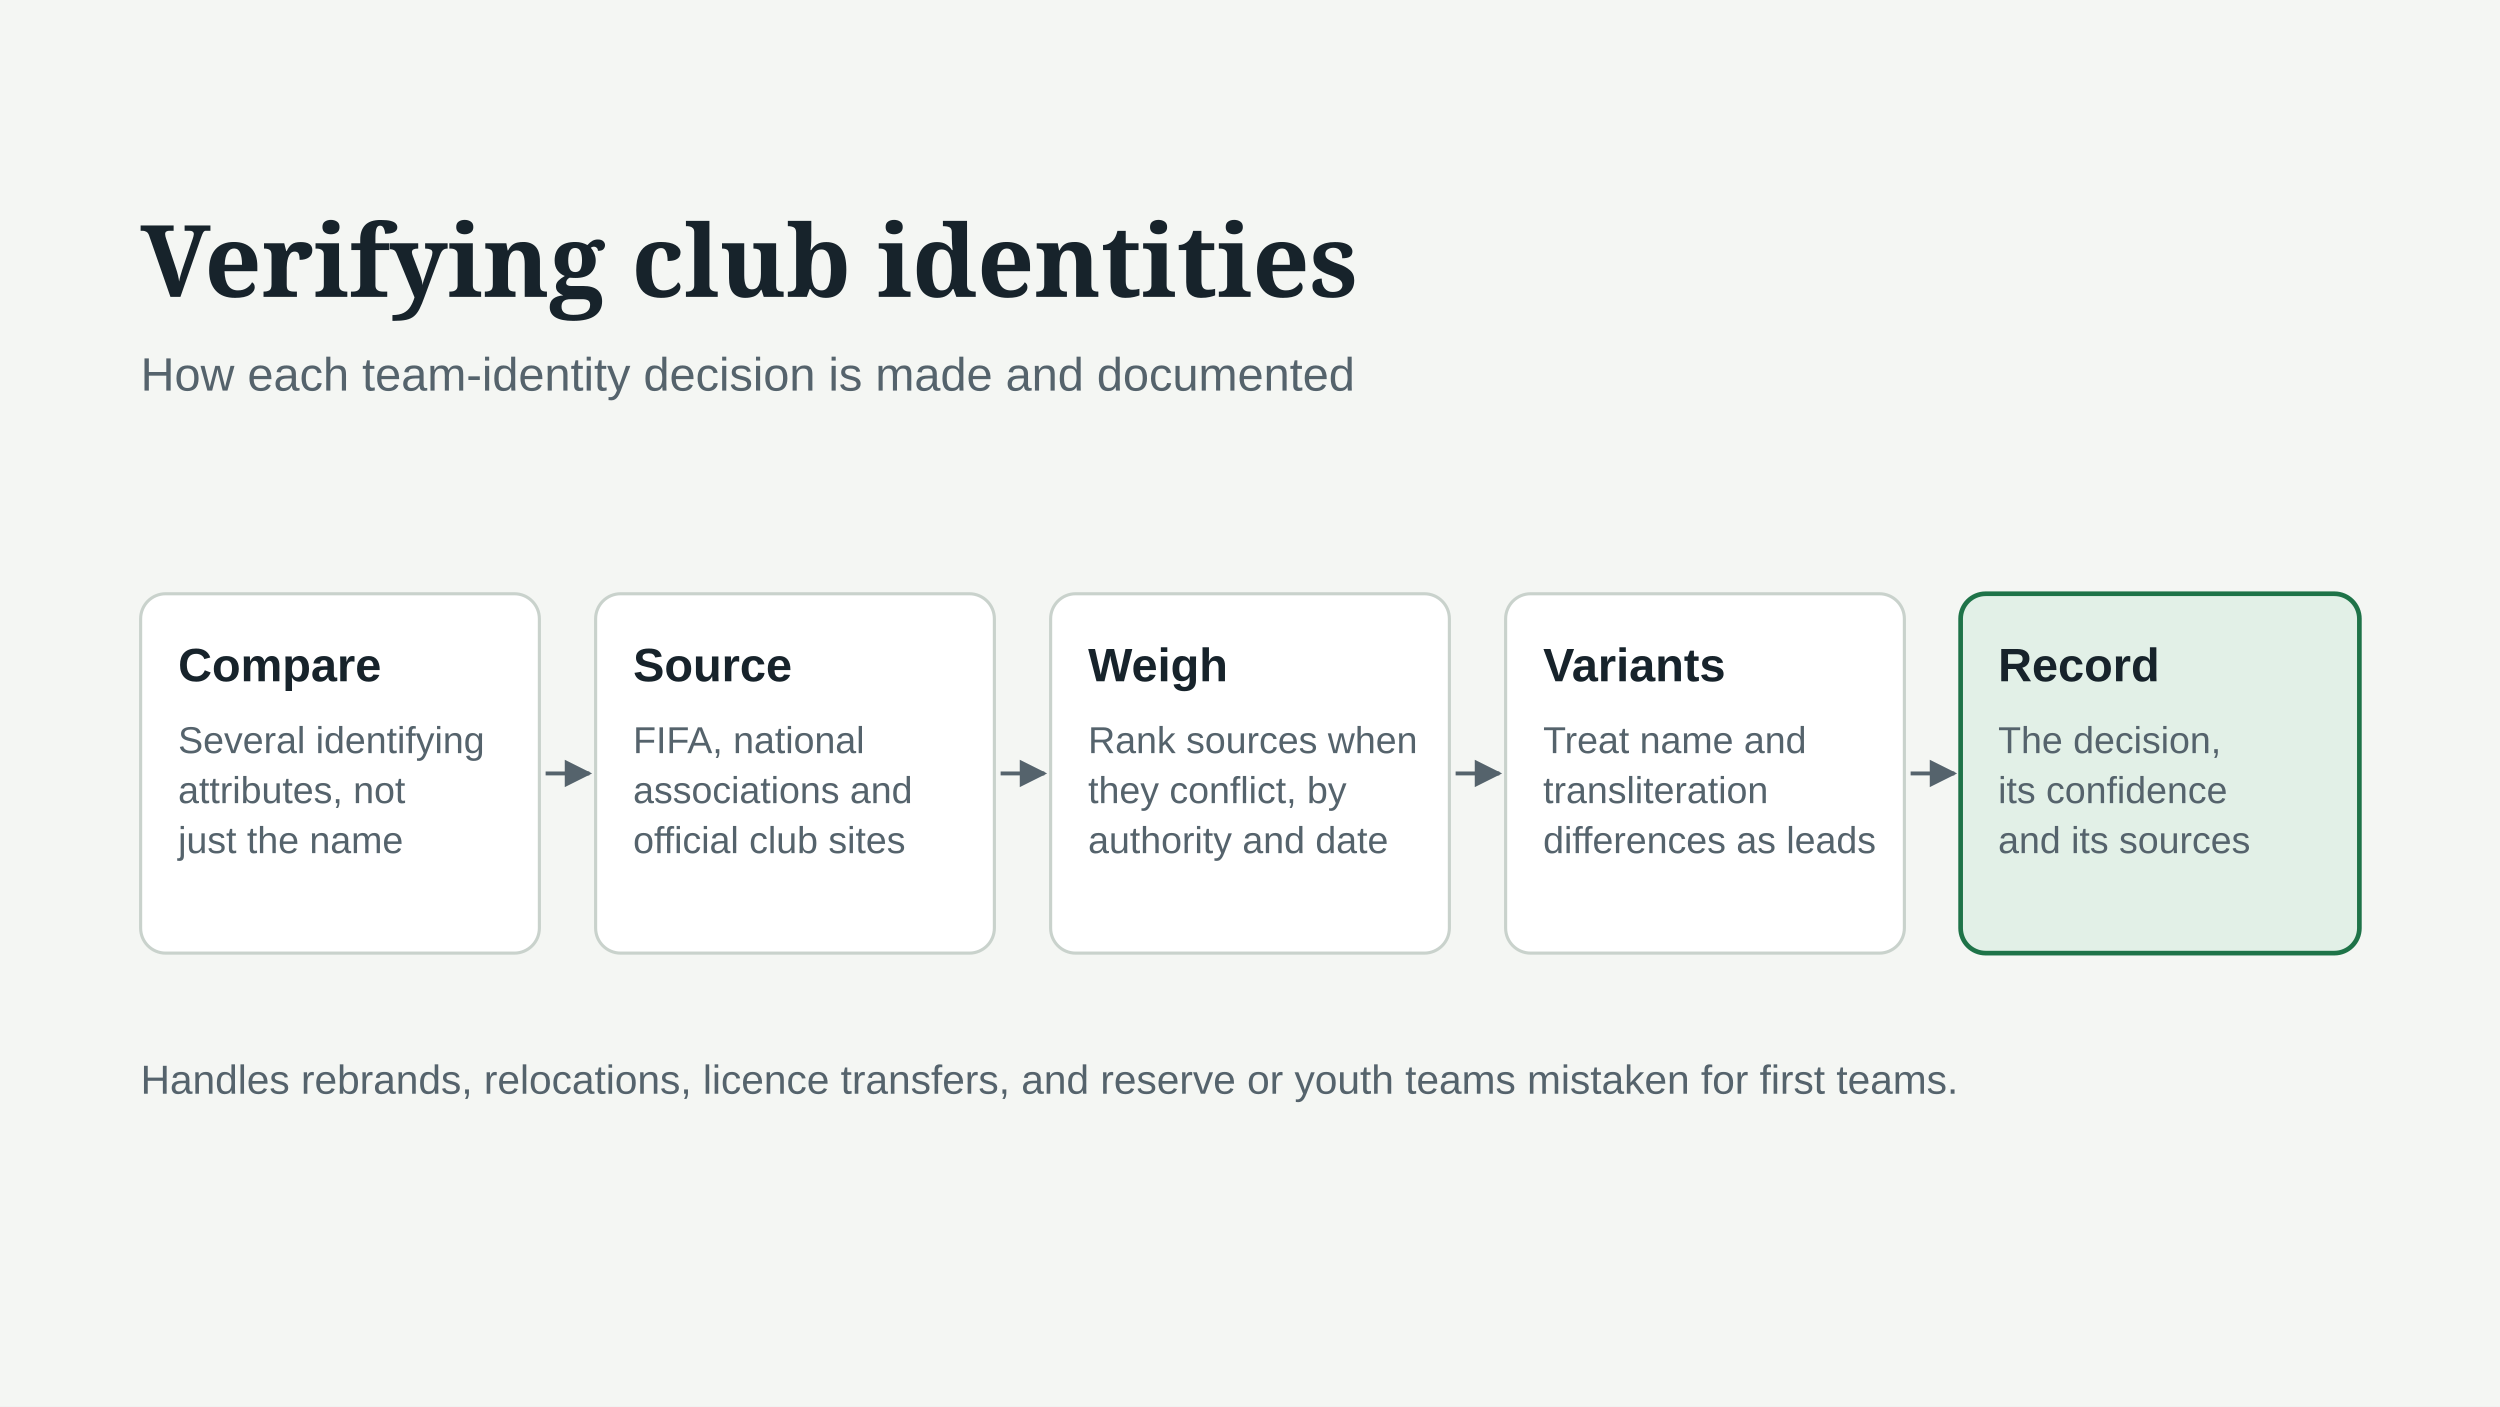
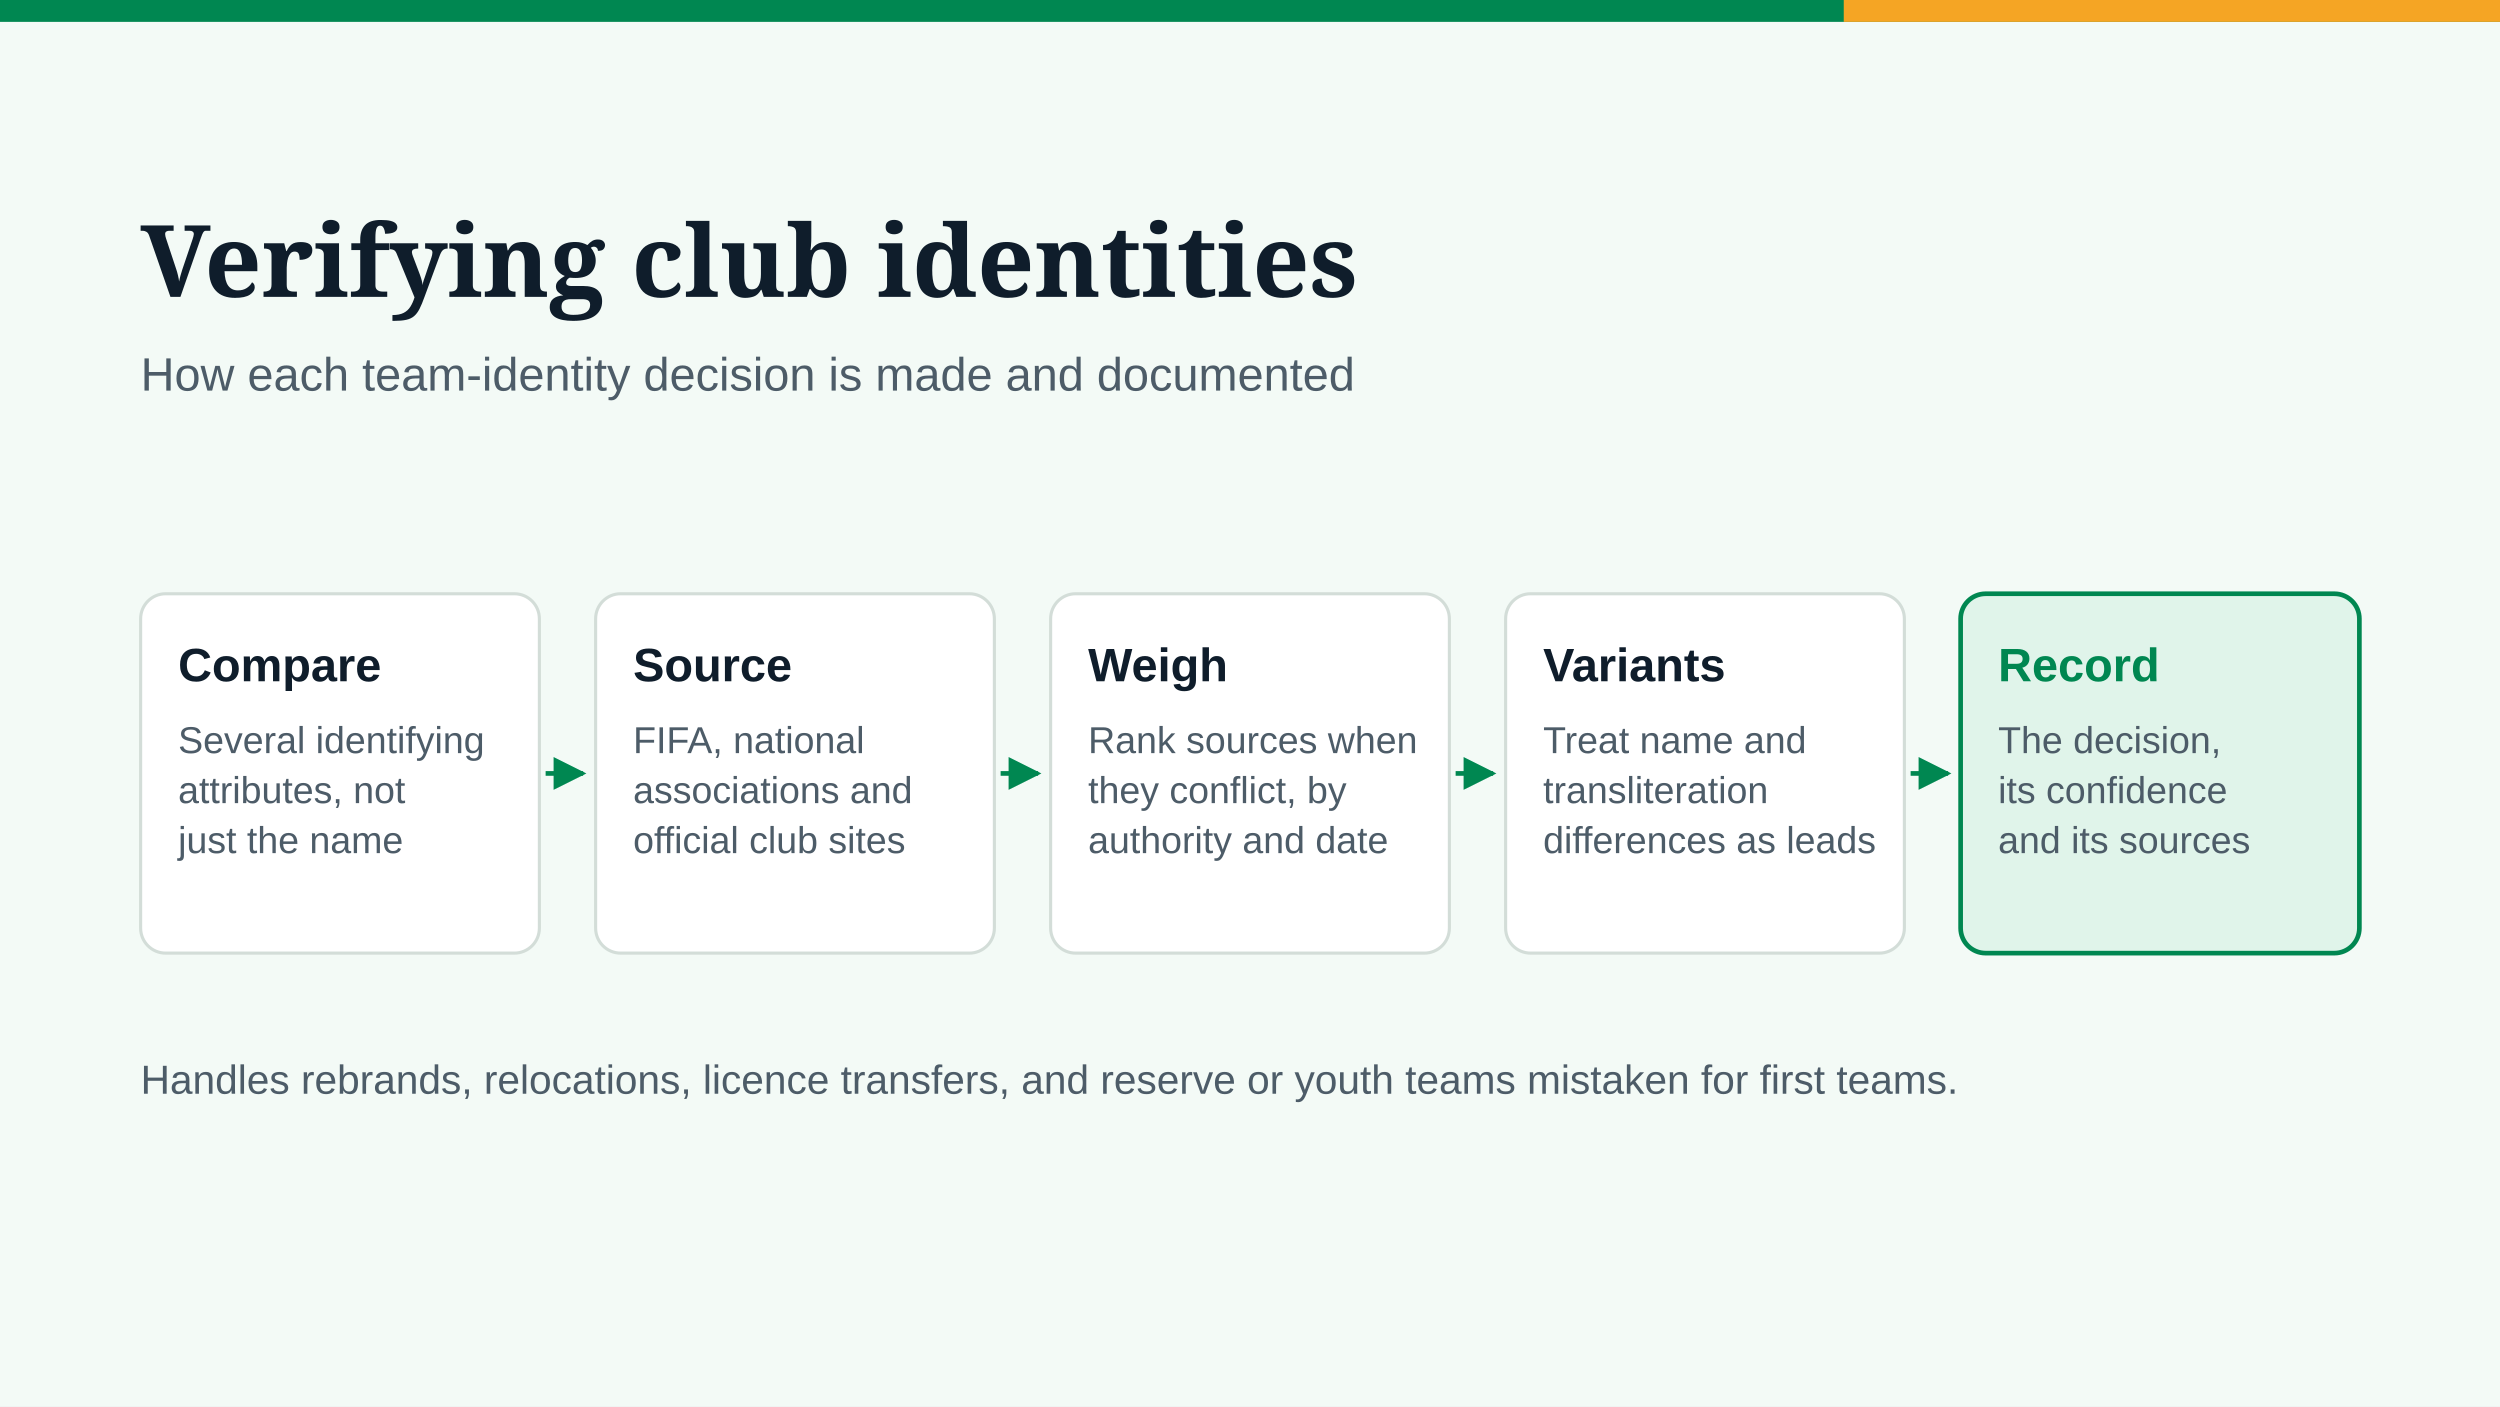
<svg xmlns="http://www.w3.org/2000/svg" viewBox="0 0 1600 900" role="img" aria-label="Club identity verification method: compare, source, weigh, variants, record">
-   <rect width="1600" height="900" fill="#f4f6f3" />
+   <rect width="1600" height="900" fill="#f3faf6" />
+   <rect width="1600" height="14" fill="#008751" />
+   <rect x="1180" width="420" height="14" fill="#f5a524" />
  <defs>
    <marker id="a" viewBox="0 0 10 10" refX="9" refY="5" markerWidth="7" markerHeight="7" orient="auto">
-       <path d="M0 0L10 5L0 10z" fill="#55636c" />
+       <path d="M0 0L10 5L0 10z" fill="#008751" />
    </marker>
  </defs>
-   <text x="90" y="190" font-family="'Source Serif 4',Georgia,serif" font-size="64" font-weight="700" fill="#17232b">Verifying club identities</text>
-   <text x="90" y="250" font-family="'Public Sans','Segoe UI',Arial,sans-serif" font-size="30" fill="#55636c">How each team-identity decision is made and documented</text>
-   <rect x="90.0" y="380" width="255.2" height="230" rx="16" fill="#ffffff" stroke="#c9d2cc" stroke-width="2" />
-   <text x="114.0" y="436" font-family="'Public Sans','Segoe UI',Arial,sans-serif" font-size="30" font-weight="700" fill="#17232b">Compare</text>
-   <text x="114.0" y="482" font-family="'Public Sans','Segoe UI',Arial,sans-serif" font-size="24" fill="#55636c">Several identifying</text>
-   <text x="114.0" y="514" font-family="'Public Sans','Segoe UI',Arial,sans-serif" font-size="24" fill="#55636c">attributes, not</text>
-   <text x="114.0" y="546" font-family="'Public Sans','Segoe UI',Arial,sans-serif" font-size="24" fill="#55636c">just the name</text>
-   <path d="M349.2 495.0H377.2" stroke="#55636c" stroke-width="2.5" marker-end="url(#a)" />
-   <rect x="381.2" y="380" width="255.2" height="230" rx="16" fill="#ffffff" stroke="#c9d2cc" stroke-width="2" />
-   <text x="405.2" y="436" font-family="'Public Sans','Segoe UI',Arial,sans-serif" font-size="30" font-weight="700" fill="#17232b">Source</text>
-   <text x="405.2" y="482" font-family="'Public Sans','Segoe UI',Arial,sans-serif" font-size="24" fill="#55636c">FIFA, national</text>
-   <text x="405.2" y="514" font-family="'Public Sans','Segoe UI',Arial,sans-serif" font-size="24" fill="#55636c">associations and</text>
-   <text x="405.2" y="546" font-family="'Public Sans','Segoe UI',Arial,sans-serif" font-size="24" fill="#55636c">official club sites</text>
-   <path d="M640.4 495.0H668.4" stroke="#55636c" stroke-width="2.5" marker-end="url(#a)" />
-   <rect x="672.4" y="380" width="255.2" height="230" rx="16" fill="#ffffff" stroke="#c9d2cc" stroke-width="2" />
-   <text x="696.4" y="436" font-family="'Public Sans','Segoe UI',Arial,sans-serif" font-size="30" font-weight="700" fill="#17232b">Weigh</text>
-   <text x="696.4" y="482" font-family="'Public Sans','Segoe UI',Arial,sans-serif" font-size="24" fill="#55636c">Rank sources when</text>
-   <text x="696.4" y="514" font-family="'Public Sans','Segoe UI',Arial,sans-serif" font-size="24" fill="#55636c">they conflict, by</text>
-   <text x="696.4" y="546" font-family="'Public Sans','Segoe UI',Arial,sans-serif" font-size="24" fill="#55636c">authority and date</text>
-   <path d="M931.6 495.0H959.6" stroke="#55636c" stroke-width="2.5" marker-end="url(#a)" />
-   <rect x="963.6" y="380" width="255.2" height="230" rx="16" fill="#ffffff" stroke="#c9d2cc" stroke-width="2" />
-   <text x="987.6" y="436" font-family="'Public Sans','Segoe UI',Arial,sans-serif" font-size="30" font-weight="700" fill="#17232b">Variants</text>
-   <text x="987.6" y="482" font-family="'Public Sans','Segoe UI',Arial,sans-serif" font-size="24" fill="#55636c">Treat name and</text>
-   <text x="987.6" y="514" font-family="'Public Sans','Segoe UI',Arial,sans-serif" font-size="24" fill="#55636c">transliteration</text>
-   <text x="987.6" y="546" font-family="'Public Sans','Segoe UI',Arial,sans-serif" font-size="24" fill="#55636c">differences as leads</text>
-   <path d="M1222.8 495.0H1250.8" stroke="#55636c" stroke-width="2.5" marker-end="url(#a)" />
-   <rect x="1254.8" y="380" width="255.2" height="230" rx="16" fill="#e2f0e7" stroke="#1e7348" stroke-width="3" />
-   <text x="1278.8" y="436" font-family="'Public Sans','Segoe UI',Arial,sans-serif" font-size="30" font-weight="700" fill="#17232b">Record</text>
-   <text x="1278.8" y="482" font-family="'Public Sans','Segoe UI',Arial,sans-serif" font-size="24" fill="#55636c">The decision,</text>
-   <text x="1278.8" y="514" font-family="'Public Sans','Segoe UI',Arial,sans-serif" font-size="24" fill="#55636c">its confidence</text>
-   <text x="1278.8" y="546" font-family="'Public Sans','Segoe UI',Arial,sans-serif" font-size="24" fill="#55636c">and its sources</text>
-   <text x="90" y="700" font-family="'Public Sans','Segoe UI',Arial,sans-serif" font-size="26" fill="#55636c">Handles rebrands, relocations, licence transfers, and reserve or youth teams mistaken for first teams.</text>
+   <text x="90" y="190" font-family="'Source Serif 4',Georgia,serif" font-size="64" font-weight="700" fill="#0f1d2b">Verifying club identities</text>
+   <text x="90" y="250" font-family="'Public Sans','Segoe UI',Arial,sans-serif" font-size="30" fill="#4d5c68">How each team-identity decision is made and documented</text>
+   <rect x="90.0" y="380.0" width="255.2" height="230.0" rx="16" fill="#ffffff" stroke="#d3ddd8" stroke-width="2" />
+   <text x="114.0" y="436" font-family="'Public Sans','Segoe UI',Arial,sans-serif" font-size="30" font-weight="700" fill="#0f1d2b" text-anchor="start">Compare</text>
+   <text x="114.0" y="482" font-family="'Public Sans','Segoe UI',Arial,sans-serif" font-size="24" font-weight="400" fill="#4d5c68" text-anchor="start">Several identifying</text>
+   <text x="114.0" y="514" font-family="'Public Sans','Segoe UI',Arial,sans-serif" font-size="24" font-weight="400" fill="#4d5c68" text-anchor="start">attributes, not</text>
+   <text x="114.0" y="546" font-family="'Public Sans','Segoe UI',Arial,sans-serif" font-size="24" font-weight="400" fill="#4d5c68" text-anchor="start">just the name</text>
+   <path d="M349.2 495.0H373.2" stroke="#008751" stroke-width="3" marker-end="url(#a)" />
+   <rect x="381.2" y="380.0" width="255.2" height="230.0" rx="16" fill="#ffffff" stroke="#d3ddd8" stroke-width="2" />
+   <text x="405.2" y="436" font-family="'Public Sans','Segoe UI',Arial,sans-serif" font-size="30" font-weight="700" fill="#0f1d2b" text-anchor="start">Source</text>
+   <text x="405.2" y="482" font-family="'Public Sans','Segoe UI',Arial,sans-serif" font-size="24" font-weight="400" fill="#4d5c68" text-anchor="start">FIFA, national</text>
+   <text x="405.2" y="514" font-family="'Public Sans','Segoe UI',Arial,sans-serif" font-size="24" font-weight="400" fill="#4d5c68" text-anchor="start">associations and</text>
+   <text x="405.2" y="546" font-family="'Public Sans','Segoe UI',Arial,sans-serif" font-size="24" font-weight="400" fill="#4d5c68" text-anchor="start">official club sites</text>
+   <path d="M640.4 495.0H664.4" stroke="#008751" stroke-width="3" marker-end="url(#a)" />
+   <rect x="672.4" y="380.0" width="255.2" height="230.0" rx="16" fill="#ffffff" stroke="#d3ddd8" stroke-width="2" />
+   <text x="696.4" y="436" font-family="'Public Sans','Segoe UI',Arial,sans-serif" font-size="30" font-weight="700" fill="#0f1d2b" text-anchor="start">Weigh</text>
+   <text x="696.4" y="482" font-family="'Public Sans','Segoe UI',Arial,sans-serif" font-size="24" font-weight="400" fill="#4d5c68" text-anchor="start">Rank sources when</text>
+   <text x="696.4" y="514" font-family="'Public Sans','Segoe UI',Arial,sans-serif" font-size="24" font-weight="400" fill="#4d5c68" text-anchor="start">they conflict, by</text>
+   <text x="696.4" y="546" font-family="'Public Sans','Segoe UI',Arial,sans-serif" font-size="24" font-weight="400" fill="#4d5c68" text-anchor="start">authority and date</text>
+   <path d="M931.6 495.0H955.6" stroke="#008751" stroke-width="3" marker-end="url(#a)" />
+   <rect x="963.6" y="380.0" width="255.2" height="230.0" rx="16" fill="#ffffff" stroke="#d3ddd8" stroke-width="2" />
+   <text x="987.6" y="436" font-family="'Public Sans','Segoe UI',Arial,sans-serif" font-size="30" font-weight="700" fill="#0f1d2b" text-anchor="start">Variants</text>
+   <text x="987.6" y="482" font-family="'Public Sans','Segoe UI',Arial,sans-serif" font-size="24" font-weight="400" fill="#4d5c68" text-anchor="start">Treat name and</text>
+   <text x="987.6" y="514" font-family="'Public Sans','Segoe UI',Arial,sans-serif" font-size="24" font-weight="400" fill="#4d5c68" text-anchor="start">transliteration</text>
+   <text x="987.6" y="546" font-family="'Public Sans','Segoe UI',Arial,sans-serif" font-size="24" font-weight="400" fill="#4d5c68" text-anchor="start">differences as leads</text>
+   <path d="M1222.8 495.0H1246.8" stroke="#008751" stroke-width="3" marker-end="url(#a)" />
+   <rect x="1254.8" y="380.0" width="255.2" height="230.0" rx="16" fill="#e0f4ea" stroke="#008751" stroke-width="3" />
+   <text x="1278.8" y="436" font-family="'Public Sans','Segoe UI',Arial,sans-serif" font-size="30" font-weight="700" fill="#008751" text-anchor="start">Record</text>
+   <text x="1278.8" y="482" font-family="'Public Sans','Segoe UI',Arial,sans-serif" font-size="24" font-weight="400" fill="#4d5c68" text-anchor="start">The decision,</text>
+   <text x="1278.8" y="514" font-family="'Public Sans','Segoe UI',Arial,sans-serif" font-size="24" font-weight="400" fill="#4d5c68" text-anchor="start">its confidence</text>
+   <text x="1278.8" y="546" font-family="'Public Sans','Segoe UI',Arial,sans-serif" font-size="24" font-weight="400" fill="#4d5c68" text-anchor="start">and its sources</text>
+   <text x="90" y="700" font-family="'Public Sans','Segoe UI',Arial,sans-serif" font-size="26" font-weight="400" fill="#4d5c68" text-anchor="start">Handles rebrands, relocations, licence transfers, and reserve or youth teams mistaken for first teams.</text>
</svg>
